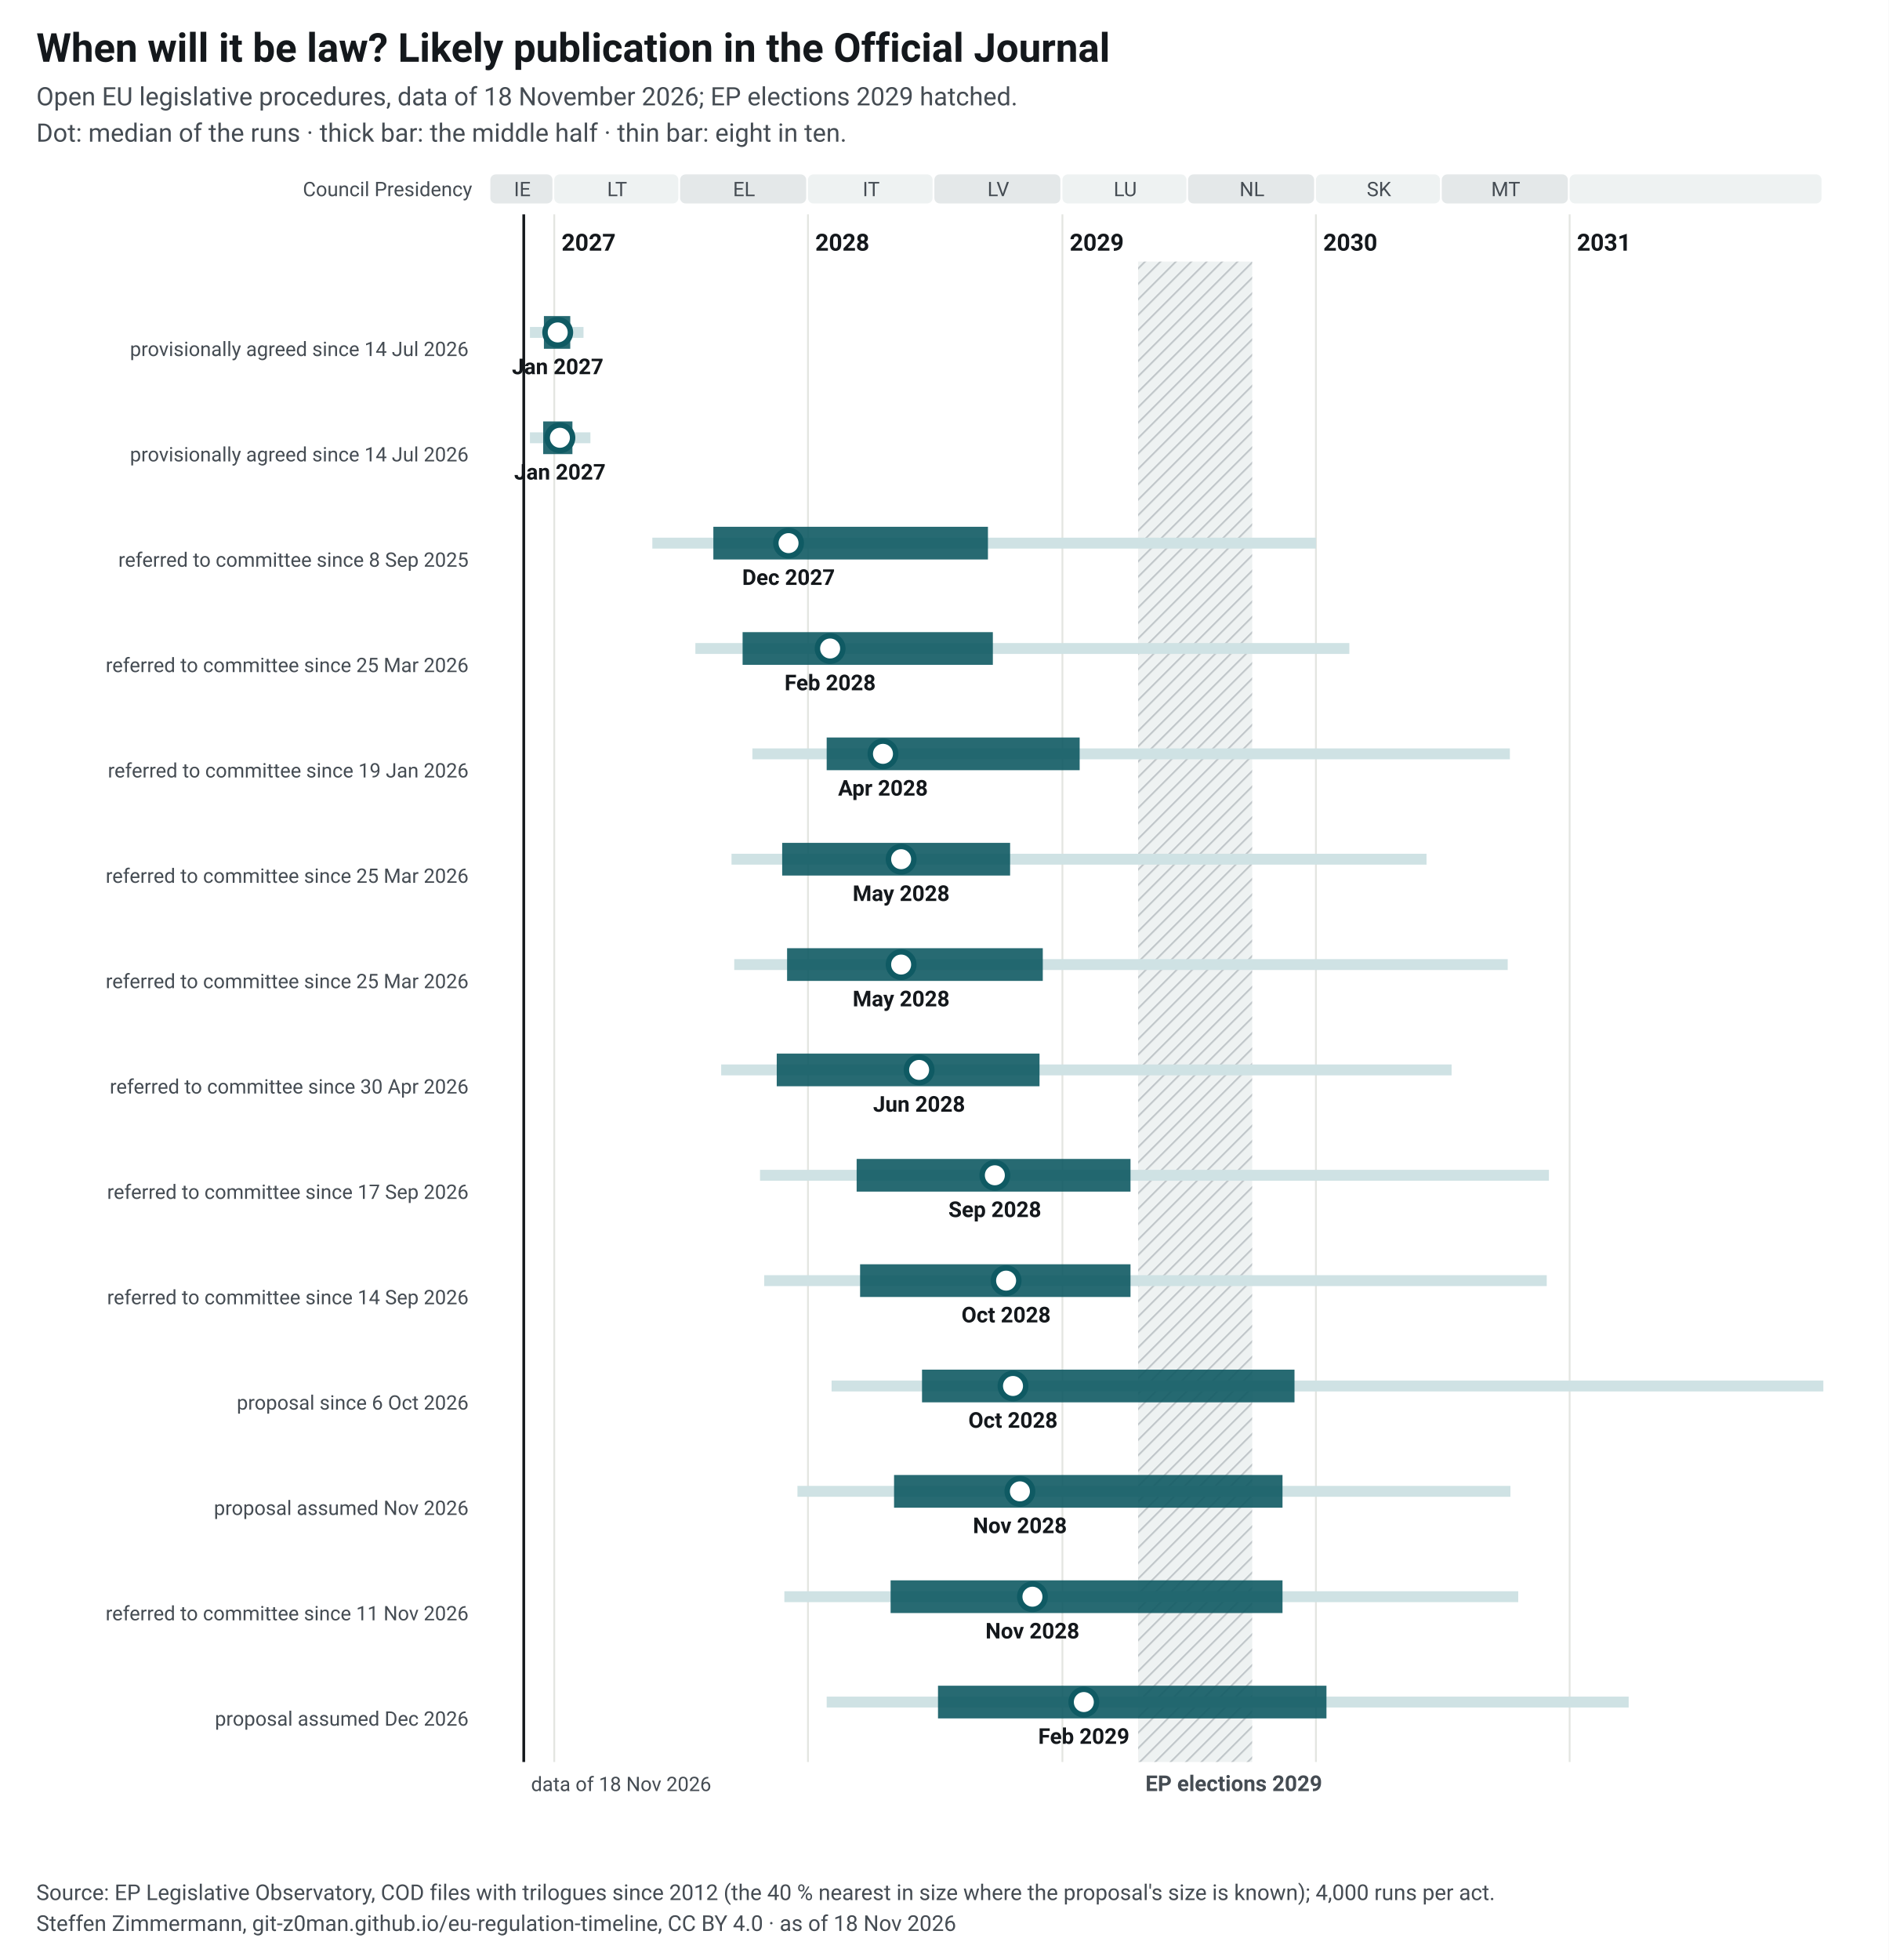
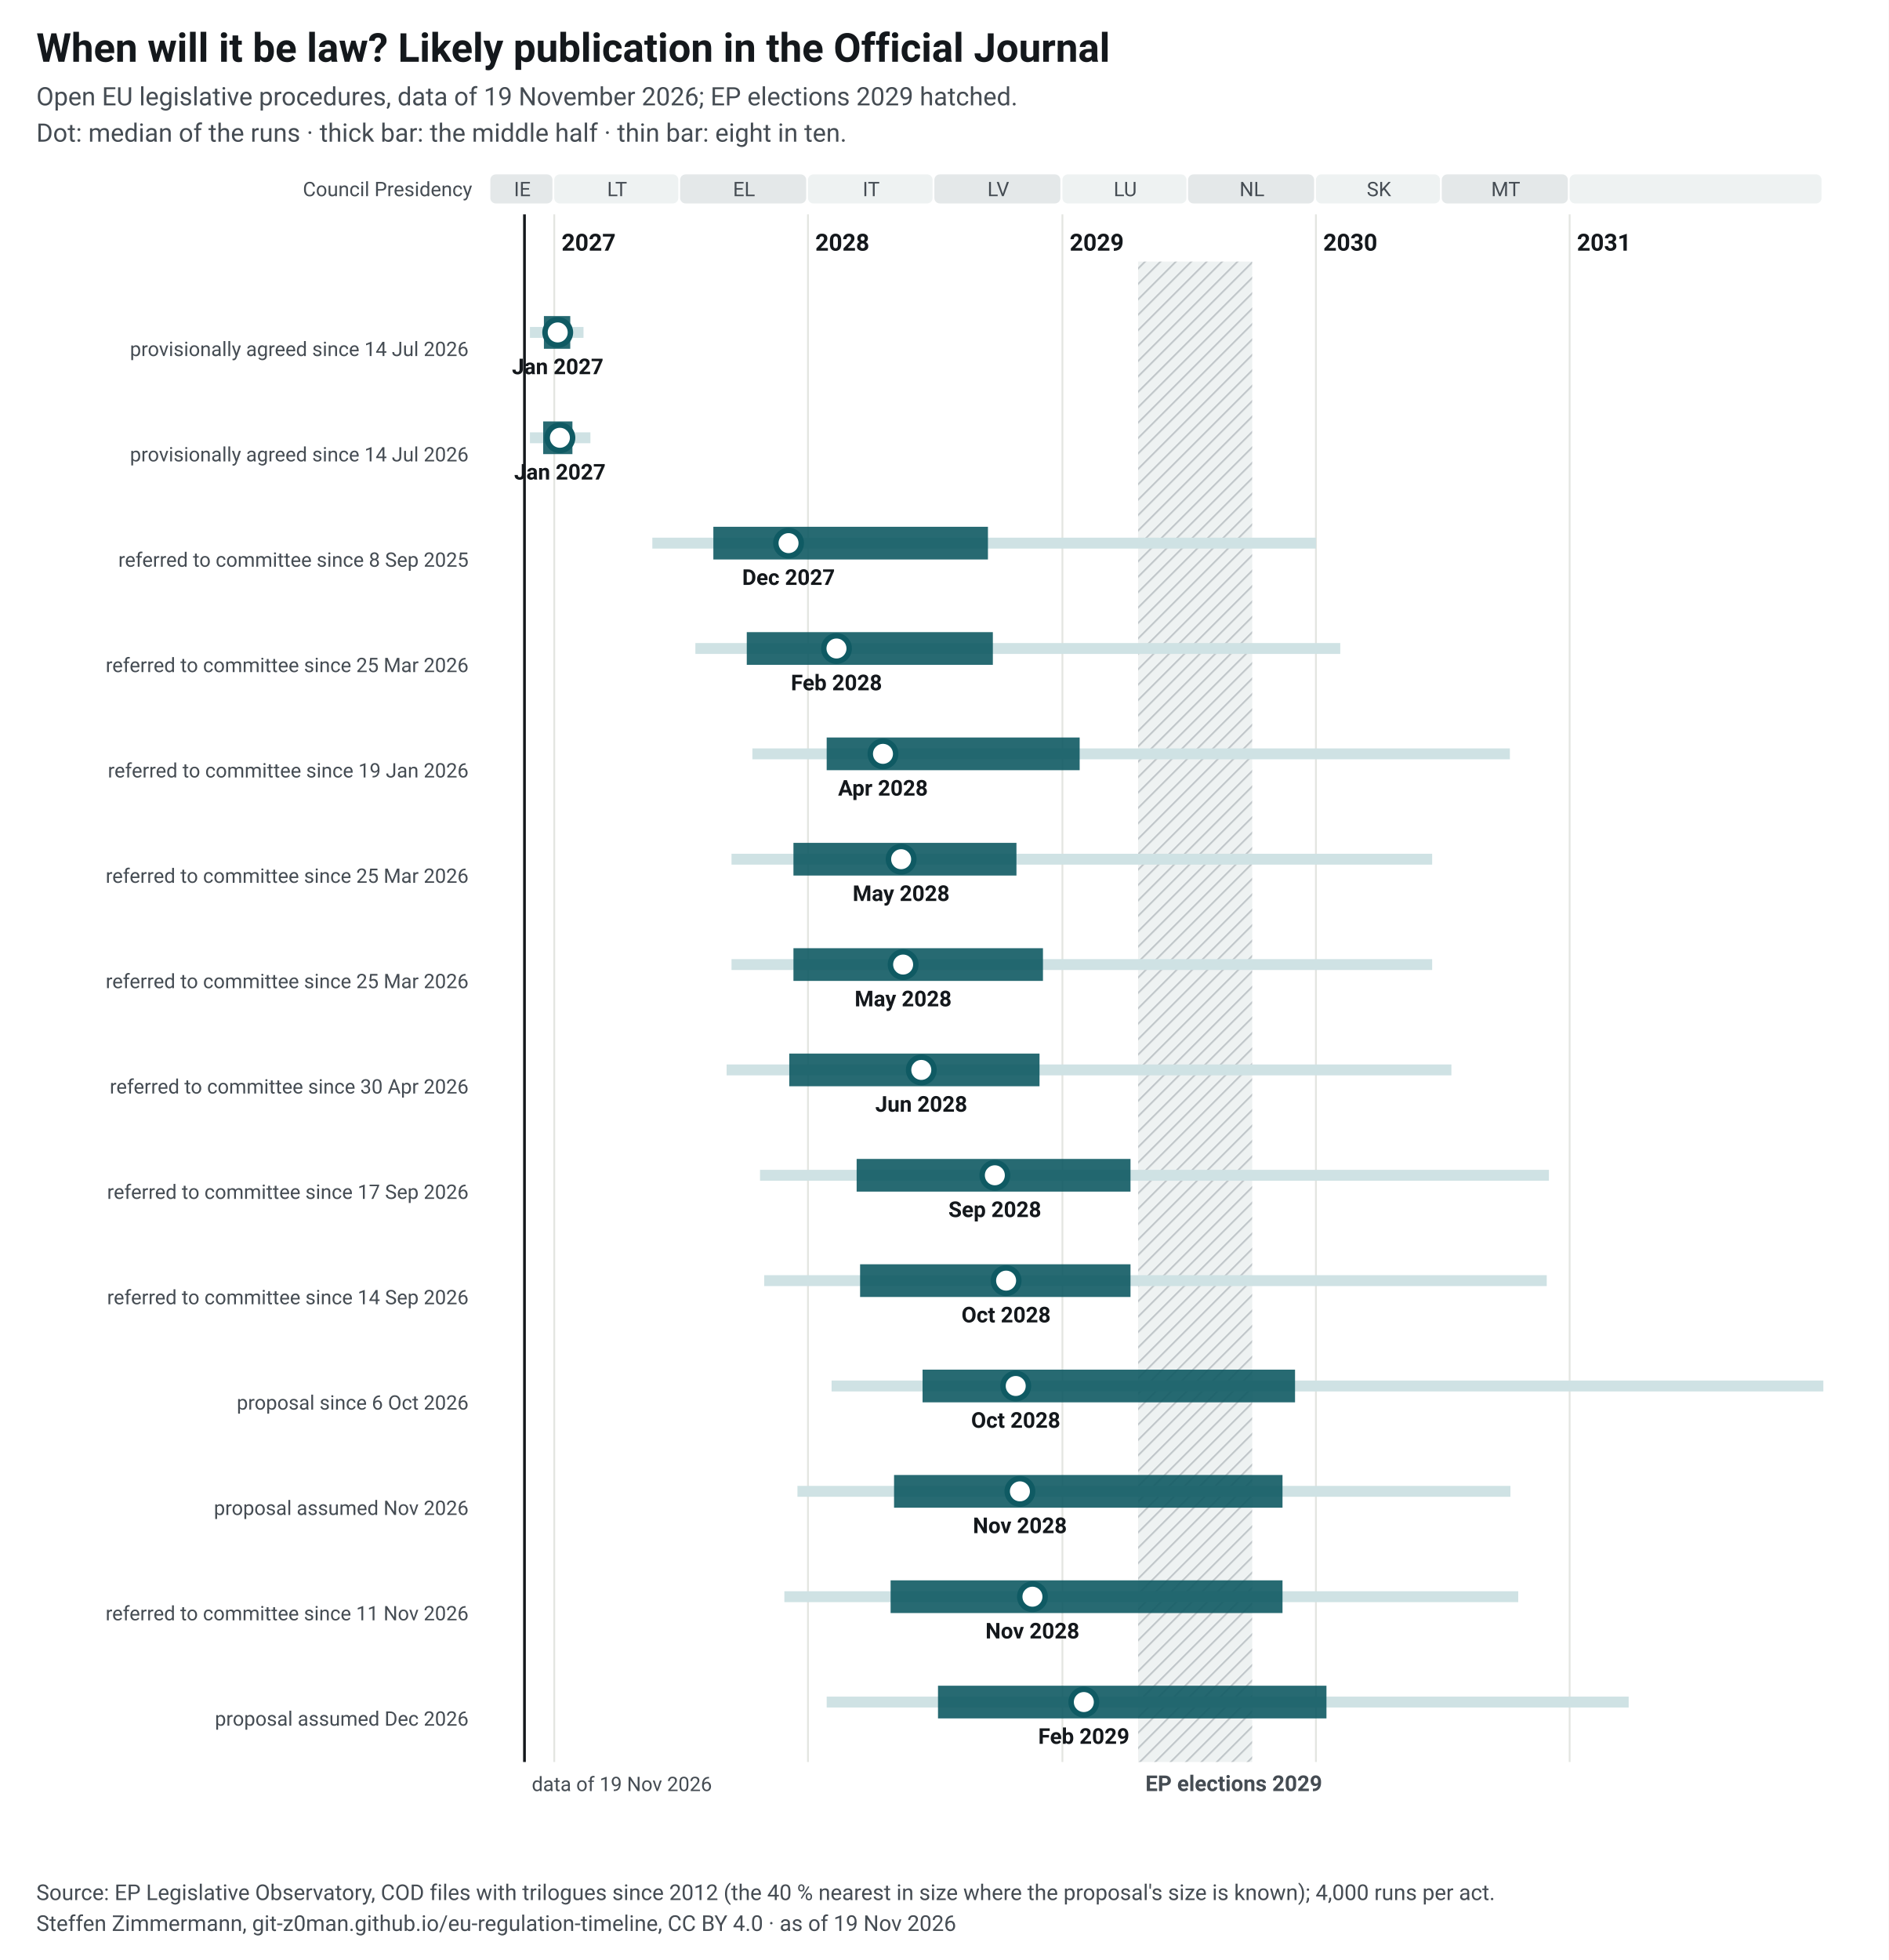
<svg xmlns="http://www.w3.org/2000/svg" width="1040" height="1079" viewBox="0 0 1040 1079" font-family="&quot;Source Sans 3&quot;, system-ui, -apple-system, Segoe UI, Roboto, Arial, sans-serif" font-size="13">
  <style>.ink{fill:#14181c}.mu{fill:#454c53}.gr{stroke:#e3e5e1;stroke-width:1}.pa{fill:#eef2f2}.pb{fill:#e4e8e9}.hb{fill:#eef2f2}.hl{stroke:#c3c9cc}.wt{fill:#454c53}.pt{fill:#14181c;paint-order:stroke;stroke:#fff;stroke-width:4px;stroke-linejoin:round}.pl{stroke:#14181c}.td{stroke:#14181c;stroke-width:1.5}.b50{fill:#0f5a63;opacity:.9}.b80{fill:#cfe2e4}.med{fill:#fff;stroke:#0f5a63}.fx{fill:#14181c}.ini{fill:#e3eeef;stroke:#6e9195;stroke-width:1}.ini80{fill:#a7b7ba}.inim{stroke:#6e9195;stroke-width:2}.c1{stroke:#0f5a63}.c2{stroke:#454c53;stroke-dasharray:7 4}a text{fill:#0f5a63}.nl-pending{fill:#0f5a63}.nl-adopted{fill:#5b646b}.nl-plan{fill:#fff;stroke:#14181c}.nl-open{fill:none;stroke:#14181c}.nl-q{fill:#14181c}.nl-row{stroke:#e3e5e1;stroke-width:.6}.nl-g-announced{fill:#f1f2f3}.nl-g-pending{fill:#e3eeef}.nl-g-adopted{fill:#eef2f2}</style>
  <rect width="1040" height="1079" fill="#fff" />
  <text x="20" y="34" font-size="22" font-weight="700" class="ink">When will it be law? Likely publication in the Official Journal</text>
-   <text x="20" y="58" font-size="14" class="mu">Open EU legislative procedures, data of 18 November 2026; EP elections 2029 hatched.</text>
+   <text x="20" y="58" font-size="14" class="mu">Open EU legislative procedures, data of 19 November 2026; EP elections 2029 hatched.</text>
  <text x="20" y="78" font-size="14" class="mu">Dot: median of the runs · thick bar: the middle half · thin bar: eight in ten.</text>
  <g transform="translate(20,92)">
    <defs>
      <pattern id="hatch-32" width="6" height="6" patternUnits="userSpaceOnUse" patternTransform="rotate(45)">
        <rect width="6" height="6" class="hb" />
        <line x1="0" y1="0" x2="0" y2="6" class="hl" stroke-width="2" />
      </pattern>
    </defs>
    <rect x="250.0" y="4" width="34.2" height="16" rx="3" class="pb" data-tip="Council Presidency: IE, Jul 2026 to Dec 2026" />
    <text x="267.6" y="16" text-anchor="middle" font-size="11" class="mu">IE</text>
    <rect x="285.2" y="4" width="68.3" height="16" rx="3" class="pa" data-tip="Council Presidency: LT, Jan 2027 to Jun 2027" />
    <text x="319.8" y="16" text-anchor="middle" font-size="11" class="mu">LT</text>
    <rect x="354.5" y="4" width="69.4" height="16" rx="3" class="pb" data-tip="Council Presidency: EL, Jul 2027 to Dec 2027" />
    <text x="389.7" y="16" text-anchor="middle" font-size="11" class="mu">EL</text>
    <rect x="424.9" y="4" width="68.6" height="16" rx="3" class="pa" data-tip="Council Presidency: IT, Jan 2028 to Jun 2028" />
    <text x="459.7" y="16" text-anchor="middle" font-size="11" class="mu">IT</text>
    <rect x="494.5" y="4" width="69.4" height="16" rx="3" class="pb" data-tip="Council Presidency: LV, Jul 2028 to Dec 2028" />
    <text x="529.7" y="16" text-anchor="middle" font-size="11" class="mu">LV</text>
    <rect x="565.0" y="4" width="68.3" height="16" rx="3" class="pa" data-tip="Council Presidency: LU, Jan 2029 to Jun 2029" />
    <text x="599.6" y="16" text-anchor="middle" font-size="11" class="mu">LU</text>
    <rect x="634.2" y="4" width="69.4" height="16" rx="3" class="pb" data-tip="Council Presidency: NL, Jul 2029 to Dec 2029" />
    <text x="669.4" y="16" text-anchor="middle" font-size="11" class="mu">NL</text>
    <rect x="704.6" y="4" width="68.3" height="16" rx="3" class="pa" data-tip="Council Presidency: SK, Jan 2030 to Jun 2030" />
    <text x="739.3" y="16" text-anchor="middle" font-size="11" class="mu">SK</text>
    <rect x="773.9" y="4" width="69.4" height="16" rx="3" class="pb" data-tip="Council Presidency: MT, Jul 2030 to Dec 2030" />
    <text x="809.1" y="16" text-anchor="middle" font-size="11" class="mu">MT</text>
    <rect x="844.3" y="4" width="138.7" height="16" rx="3" class="pa" data-tip="Council Presidency: not decided, Jan 2031 to Dec 2031" />
    <text x="914.2" y="16" text-anchor="middle" font-size="11" class="mu" />
    <line x1="285.2" y1="26" x2="285.2" y2="878" class="gr" />
    <text x="289.2" y="46" font-weight="600" class="ink">2027</text>
    <line x1="424.9" y1="26" x2="424.9" y2="878" class="gr" />
    <text x="428.9" y="46" font-weight="600" class="ink">2028</text>
    <line x1="565.0" y1="26" x2="565.0" y2="878" class="gr" />
    <text x="569.0" y="46" font-weight="600" class="ink">2029</text>
    <line x1="704.6" y1="26" x2="704.6" y2="878" class="gr" />
    <text x="708.6" y="46" font-weight="600" class="ink">2030</text>
    <line x1="844.3" y1="26" x2="844.3" y2="878" class="gr" />
    <text x="848.3" y="46" font-weight="600" class="ink">2031</text>
    <rect x="606.7" y="52" width="62.8" height="826" fill="url(#hatch-32)" data-tip="European elections 2029: Parliament does no legislative work from its last session in April until the new committees vote again in October (assumption, as in 2024; the dates are not set yet)." />
    <text x="610.7" y="894" font-size="12" font-weight="600" class="wt">EP elections 2029</text>
    <text x="240" y="16" text-anchor="end" font-size="11" class="mu">Council Presidency</text>
-     <line x1="268.4" y1="26" x2="268.4" y2="878" class="td" />
-     <text x="272.4" y="894" font-size="11" class="mu">data of 18 Nov 2026</text>
+     <line x1="268.8" y1="26" x2="268.8" y2="878" class="td" />
+     <text x="272.8" y="894" font-size="11" class="mu">data of 19 Nov 2026</text>
    <text x="238" y="88.0" text-anchor="end" font-weight="600" class="ink lnk" />
    <text x="238" y="104.0" text-anchor="end" font-size="11" class="mu">provisionally agreed since 14 Jul 2026</text>
    <rect x="271.8" y="88.0" width="29.5" height="6" class="b80" data-tip="Omnibus IV – Digitalisation and common specifications (Regulation): median Jan 2027; half of the runs Dec 2026 to Jan 2027; eight in ten Nov 2026 to Feb 2027" />
    <rect x="279.5" y="82.0" width="14.5" height="18" class="b50" data-tip="Omnibus IV – Digitalisation and common specifications (Regulation): median Jan 2027; half of the runs Dec 2026 to Jan 2027; eight in ten Nov 2026 to Feb 2027" />
    <circle cx="287.1" cy="91.0" r="7" class="med" stroke-width="3" data-tip="Omnibus IV – Digitalisation and common specifications (Regulation): median Jan 2027; half of the runs Dec 2026 to Jan 2027; eight in ten Nov 2026 to Feb 2027" />
    <text x="287.1" y="114.0" text-anchor="middle" font-size="12" font-weight="600" class="ink">Jan 2027</text>
    <text x="238" y="146.0" text-anchor="end" font-weight="600" class="ink lnk" />
    <text x="238" y="162.0" text-anchor="end" font-size="11" class="mu">provisionally agreed since 14 Jul 2026</text>
    <rect x="271.8" y="146.0" width="33.3" height="6" class="b80" data-tip="Omnibus IV – Digitalisation and common specifications (Directive): median Jan 2027; half of the runs Dec 2026 to Jan 2027; eight in ten Nov 2026 to Feb 2027" />
    <rect x="279.1" y="140.0" width="16.1" height="18" class="b50" data-tip="Omnibus IV – Digitalisation and common specifications (Directive): median Jan 2027; half of the runs Dec 2026 to Jan 2027; eight in ten Nov 2026 to Feb 2027" />
    <circle cx="288.3" cy="149.0" r="7" class="med" stroke-width="3" data-tip="Omnibus IV – Digitalisation and common specifications (Directive): median Jan 2027; half of the runs Dec 2026 to Jan 2027; eight in ten Nov 2026 to Feb 2027" />
    <text x="288.3" y="172.0" text-anchor="middle" font-size="12" font-weight="600" class="ink">Jan 2027</text>
    <text x="238" y="204.0" text-anchor="end" font-weight="600" class="ink lnk" />
    <text x="238" y="220.0" text-anchor="end" font-size="11" class="mu">referred to committee since 8 Sep 2025</text>
    <rect x="339.2" y="204.0" width="365.5" height="6" class="b80" data-tip="EU Space Act: median Dec 2027; half of the runs Aug 2027 to Sep 2028; eight in ten May 2027 to Jan 2030" />
    <rect x="372.8" y="198.0" width="151.2" height="18" class="b50" data-tip="EU Space Act: median Dec 2027; half of the runs Aug 2027 to Sep 2028; eight in ten May 2027 to Jan 2030" />
    <circle cx="414.2" cy="207.0" r="7" class="med" stroke-width="3" data-tip="EU Space Act: median Dec 2027; half of the runs Aug 2027 to Sep 2028; eight in ten May 2027 to Jan 2030" />
    <text x="414.2" y="230.0" text-anchor="middle" font-size="12" font-weight="600" class="ink">Dec 2027</text>
    <text x="238" y="262.0" text-anchor="end" font-weight="600" class="ink lnk" />
    <text x="238" y="278.0" text-anchor="end" font-size="11" class="mu">referred to committee since 25 Mar 2026</text>
-     <rect x="362.9" y="262.0" width="360.1" height="6" class="b80" data-tip="NIS-2 amendment: median Feb 2028; half of the runs Sep 2027 to Sep 2028; eight in ten Jul 2027 to Feb 2030" />
-     <rect x="388.9" y="256.0" width="137.8" height="18" class="b50" data-tip="NIS-2 amendment: median Feb 2028; half of the runs Sep 2027 to Sep 2028; eight in ten Jul 2027 to Feb 2030" />
-     <circle cx="437.1" cy="265.0" r="7" class="med" stroke-width="3" data-tip="NIS-2 amendment: median Feb 2028; half of the runs Sep 2027 to Sep 2028; eight in ten Jul 2027 to Feb 2030" />
-     <text x="437.1" y="288.0" text-anchor="middle" font-size="12" font-weight="600" class="ink">Feb 2028</text>
+     <rect x="362.9" y="262.0" width="355.1" height="6" class="b80" data-tip="NIS-2 amendment: median Feb 2028; half of the runs Oct 2027 to Sep 2028; eight in ten Jul 2027 to Feb 2030" />
+     <rect x="391.2" y="256.0" width="135.5" height="18" class="b50" data-tip="NIS-2 amendment: median Feb 2028; half of the runs Oct 2027 to Sep 2028; eight in ten Jul 2027 to Feb 2030" />
+     <circle cx="440.6" cy="265.0" r="7" class="med" stroke-width="3" data-tip="NIS-2 amendment: median Feb 2028; half of the runs Oct 2027 to Sep 2028; eight in ten Jul 2027 to Feb 2030" />
+     <text x="440.6" y="288.0" text-anchor="middle" font-size="12" font-weight="600" class="ink">Feb 2028</text>
    <text x="238" y="320.0" text-anchor="end" font-weight="600" class="ink lnk" />
    <text x="238" y="336.0" text-anchor="end" font-size="11" class="mu">referred to committee since 19 Jan 2026</text>
    <rect x="394.3" y="320.0" width="417.1" height="6" class="b80" data-tip="Digital Omnibus: median Apr 2028; half of the runs Jan 2028 to Jan 2029; eight in ten Oct 2027 to Oct 2030" />
    <rect x="435.2" y="314.0" width="139.3" height="18" class="b50" data-tip="Digital Omnibus: median Apr 2028; half of the runs Jan 2028 to Jan 2029; eight in ten Oct 2027 to Oct 2030" />
    <circle cx="466.2" cy="323.0" r="7" class="med" stroke-width="3" data-tip="Digital Omnibus: median Apr 2028; half of the runs Jan 2028 to Jan 2029; eight in ten Oct 2027 to Oct 2030" />
    <text x="466.2" y="346.0" text-anchor="middle" font-size="12" font-weight="600" class="ink">Apr 2028</text>
    <text x="238" y="378.0" text-anchor="end" font-weight="600" class="ink lnk" />
    <text x="238" y="394.0" text-anchor="end" font-size="11" class="mu">referred to committee since 25 Mar 2026</text>
-     <rect x="382.8" y="378.0" width="382.7" height="6" class="b80" data-tip="Cybersecurity Act 2: median May 2028; half of the runs Nov 2027 to Oct 2028; eight in ten Sep 2027 to Jun 2030" />
-     <rect x="410.7" y="372.0" width="125.5" height="18" class="b50" data-tip="Cybersecurity Act 2: median May 2028; half of the runs Nov 2027 to Oct 2028; eight in ten Sep 2027 to Jun 2030" />
-     <circle cx="476.2" cy="381.0" r="7" class="med" stroke-width="3" data-tip="Cybersecurity Act 2: median May 2028; half of the runs Nov 2027 to Oct 2028; eight in ten Sep 2027 to Jun 2030" />
+     <rect x="382.8" y="378.0" width="385.8" height="6" class="b80" data-tip="MDR/IVDR simplification: median May 2028; half of the runs Dec 2027 to Oct 2028; eight in ten Sep 2027 to Jun 2030" />
+     <rect x="416.9" y="372.0" width="122.8" height="18" class="b50" data-tip="MDR/IVDR simplification: median May 2028; half of the runs Dec 2027 to Oct 2028; eight in ten Sep 2027 to Jun 2030" />
+     <circle cx="476.2" cy="381.0" r="7" class="med" stroke-width="3" data-tip="MDR/IVDR simplification: median May 2028; half of the runs Dec 2027 to Oct 2028; eight in ten Sep 2027 to Jun 2030" />
    <text x="476.2" y="404.0" text-anchor="middle" font-size="12" font-weight="600" class="ink">May 2028</text>
    <text x="238" y="436.0" text-anchor="end" font-weight="600" class="ink lnk" />
    <text x="238" y="452.0" text-anchor="end" font-size="11" class="mu">referred to committee since 25 Mar 2026</text>
-     <rect x="384.3" y="436.0" width="425.9" height="6" class="b80" data-tip="MDR/IVDR simplification: median May 2028; half of the runs Dec 2027 to Dec 2028; eight in ten Sep 2027 to Oct 2030" />
-     <rect x="413.4" y="430.0" width="140.8" height="18" class="b50" data-tip="MDR/IVDR simplification: median May 2028; half of the runs Dec 2027 to Dec 2028; eight in ten Sep 2027 to Oct 2030" />
-     <circle cx="476.2" cy="439.0" r="7" class="med" stroke-width="3" data-tip="MDR/IVDR simplification: median May 2028; half of the runs Dec 2027 to Dec 2028; eight in ten Sep 2027 to Oct 2030" />
-     <text x="476.2" y="462.0" text-anchor="middle" font-size="12" font-weight="600" class="ink">May 2028</text>
+     <rect x="382.8" y="436.0" width="385.8" height="6" class="b80" data-tip="Cybersecurity Act 2: median May 2028; half of the runs Dec 2027 to Dec 2028; eight in ten Sep 2027 to Jun 2030" />
+     <rect x="416.9" y="430.0" width="137.4" height="18" class="b50" data-tip="Cybersecurity Act 2: median May 2028; half of the runs Dec 2027 to Dec 2028; eight in ten Sep 2027 to Jun 2030" />
+     <circle cx="477.3" cy="439.0" r="7" class="med" stroke-width="3" data-tip="Cybersecurity Act 2: median May 2028; half of the runs Dec 2027 to Dec 2028; eight in ten Sep 2027 to Jun 2030" />
+     <text x="477.3" y="462.0" text-anchor="middle" font-size="12" font-weight="600" class="ink">May 2028</text>
    <text x="238" y="494.0" text-anchor="end" font-weight="600" class="ink lnk" />
    <text x="238" y="510.0" text-anchor="end" font-size="11" class="mu">referred to committee since 30 Apr 2026</text>
-     <rect x="377.1" y="494.0" width="402.2" height="6" class="b80" data-tip="Industrial Accelerator Act: median Jun 2028; half of the runs Nov 2027 to Nov 2028; eight in ten Aug 2027 to Jul 2030" />
-     <rect x="407.7" y="488.0" width="144.7" height="18" class="b50" data-tip="Industrial Accelerator Act: median Jun 2028; half of the runs Nov 2027 to Nov 2028; eight in ten Aug 2027 to Jul 2030" />
-     <circle cx="486.1" cy="497.0" r="7" class="med" stroke-width="3" data-tip="Industrial Accelerator Act: median Jun 2028; half of the runs Nov 2027 to Nov 2028; eight in ten Aug 2027 to Jul 2030" />
-     <text x="486.1" y="520.0" text-anchor="middle" font-size="12" font-weight="600" class="ink">Jun 2028</text>
+     <rect x="380.1" y="494.0" width="399.1" height="6" class="b80" data-tip="Industrial Accelerator Act: median Jun 2028; half of the runs Dec 2027 to Nov 2028; eight in ten Sep 2027 to Jul 2030" />
+     <rect x="414.6" y="488.0" width="137.8" height="18" class="b50" data-tip="Industrial Accelerator Act: median Jun 2028; half of the runs Dec 2027 to Nov 2028; eight in ten Sep 2027 to Jul 2030" />
+     <circle cx="487.3" cy="497.0" r="7" class="med" stroke-width="3" data-tip="Industrial Accelerator Act: median Jun 2028; half of the runs Dec 2027 to Nov 2028; eight in ten Sep 2027 to Jul 2030" />
+     <text x="487.3" y="520.0" text-anchor="middle" font-size="12" font-weight="600" class="ink">Jun 2028</text>
    <text x="238" y="552.0" text-anchor="end" font-weight="600" class="ink lnk" />
    <text x="238" y="568.0" text-anchor="end" font-size="11" class="mu">referred to committee since 17 Sep 2026</text>
    <rect x="398.5" y="552.0" width="434.4" height="6" class="b80" data-tip="Cloud and AI Development Act: median Sep 2028; half of the runs Mar 2028 to Apr 2029; eight in ten Oct 2027 to Dec 2030" />
    <rect x="451.7" y="546.0" width="150.8" height="18" class="b50" data-tip="Cloud and AI Development Act: median Sep 2028; half of the runs Mar 2028 to Apr 2029; eight in ten Oct 2027 to Dec 2030" />
    <circle cx="527.8" cy="555.0" r="7" class="med" stroke-width="3" data-tip="Cloud and AI Development Act: median Sep 2028; half of the runs Mar 2028 to Apr 2029; eight in ten Oct 2027 to Dec 2030" />
    <text x="527.8" y="578.0" text-anchor="middle" font-size="12" font-weight="600" class="ink">Sep 2028</text>
    <text x="238" y="610.0" text-anchor="end" font-weight="600" class="ink lnk" />
    <text x="238" y="626.0" text-anchor="end" font-size="11" class="mu">referred to committee since 14 Sep 2026</text>
    <rect x="400.8" y="610.0" width="430.9" height="6" class="b80" data-tip="Chips Act 2.0: median Oct 2028; half of the runs Mar 2028 to Apr 2029; eight in ten Oct 2027 to Nov 2030" />
    <rect x="453.6" y="604.0" width="148.9" height="18" class="b50" data-tip="Chips Act 2.0: median Oct 2028; half of the runs Mar 2028 to Apr 2029; eight in ten Oct 2027 to Nov 2030" />
    <circle cx="534.0" cy="613.0" r="7" class="med" stroke-width="3" data-tip="Chips Act 2.0: median Oct 2028; half of the runs Mar 2028 to Apr 2029; eight in ten Oct 2027 to Nov 2030" />
    <text x="534.0" y="636.0" text-anchor="middle" font-size="12" font-weight="600" class="ink">Oct 2028</text>
    <text x="238" y="668.0" text-anchor="end" font-weight="600" class="ink lnk" />
    <text x="238" y="684.0" text-anchor="end" font-size="11" class="mu">proposal since 6 Oct 2026</text>
-     <rect x="437.9" y="668.0" width="546.1" height="6" class="b80" data-tip="New Standardisation Regulation: median Oct 2028; half of the runs Jun 2028 to Dec 2029; eight in ten Feb 2028 to Jan 2032" />
-     <rect x="487.7" y="662.0" width="205.1" height="18" class="b50" data-tip="New Standardisation Regulation: median Oct 2028; half of the runs Jun 2028 to Dec 2029; eight in ten Feb 2028 to Jan 2032" />
-     <circle cx="537.8" cy="671.0" r="7" class="med" stroke-width="3" data-tip="New Standardisation Regulation: median Oct 2028; half of the runs Jun 2028 to Dec 2029; eight in ten Feb 2028 to Jan 2032" />
-     <text x="537.8" y="694.0" text-anchor="middle" font-size="12" font-weight="600" class="ink">Oct 2028</text>
+     <rect x="437.9" y="668.0" width="546.1" height="6" class="b80" data-tip="New Standardisation Regulation: median Oct 2028; half of the runs Jun 2028 to Dec 2029; eight in ten Feb 2028 to Feb 2032" />
+     <rect x="488.0" y="662.0" width="205.1" height="18" class="b50" data-tip="New Standardisation Regulation: median Oct 2028; half of the runs Jun 2028 to Dec 2029; eight in ten Feb 2028 to Feb 2032" />
+     <circle cx="539.3" cy="671.0" r="7" class="med" stroke-width="3" data-tip="New Standardisation Regulation: median Oct 2028; half of the runs Jun 2028 to Dec 2029; eight in ten Feb 2028 to Feb 2032" />
+     <text x="539.3" y="694.0" text-anchor="middle" font-size="12" font-weight="600" class="ink">Oct 2028</text>
    <text x="238" y="726.0" text-anchor="end" font-weight="600" class="ink lnk" />
    <text x="238" y="742.0" text-anchor="end" font-size="11" class="mu">proposal assumed Nov 2026</text>
    <rect x="419.1" y="726.0" width="392.6" height="6" class="b80" data-tip="Quantum Act: median Nov 2028; half of the runs May 2028 to Nov 2029; eight in ten Dec 2027 to Oct 2030" />
    <rect x="472.3" y="720.0" width="213.9" height="18" class="b50" data-tip="Quantum Act: median Nov 2028; half of the runs May 2028 to Nov 2029; eight in ten Dec 2027 to Oct 2030" />
    <circle cx="541.6" cy="729.0" r="7" class="med" stroke-width="3" data-tip="Quantum Act: median Nov 2028; half of the runs May 2028 to Nov 2029; eight in ten Dec 2027 to Oct 2030" />
    <text x="541.6" y="752.0" text-anchor="middle" font-size="12" font-weight="600" class="ink">Nov 2028</text>
    <text x="238" y="784.0" text-anchor="end" font-weight="600" class="ink lnk" />
    <text x="238" y="800.0" text-anchor="end" font-size="11" class="mu">referred to committee since 11 Nov 2026</text>
    <rect x="411.9" y="784.0" width="404.1" height="6" class="b80" data-tip="Public Procurement Act: median Nov 2028; half of the runs Apr 2028 to Nov 2029; eight in ten Nov 2027 to Oct 2030" />
    <rect x="470.4" y="778.0" width="215.8" height="18" class="b50" data-tip="Public Procurement Act: median Nov 2028; half of the runs Apr 2028 to Nov 2029; eight in ten Nov 2027 to Oct 2030" />
    <circle cx="548.5" cy="787.0" r="7" class="med" stroke-width="3" data-tip="Public Procurement Act: median Nov 2028; half of the runs Apr 2028 to Nov 2029; eight in ten Nov 2027 to Oct 2030" />
    <text x="548.5" y="810.0" text-anchor="middle" font-size="12" font-weight="600" class="ink">Nov 2028</text>
    <text x="238" y="842.0" text-anchor="end" font-weight="600" class="ink lnk" />
    <text x="238" y="858.0" text-anchor="end" font-size="11" class="mu">proposal assumed Dec 2026</text>
    <rect x="435.2" y="842.0" width="441.6" height="6" class="b80" data-tip="European Product Act: median Feb 2029; half of the runs Jul 2028 to Jan 2030; eight in ten Jan 2028 to Mar 2031" />
    <rect x="496.5" y="836.0" width="213.9" height="18" class="b50" data-tip="European Product Act: median Feb 2029; half of the runs Jul 2028 to Jan 2030; eight in ten Jan 2028 to Mar 2031" />
    <circle cx="576.8" cy="845.0" r="7" class="med" stroke-width="3" data-tip="European Product Act: median Feb 2029; half of the runs Jul 2028 to Jan 2030; eight in ten Jan 2028 to Mar 2031" />
    <text x="576.8" y="868.0" text-anchor="middle" font-size="12" font-weight="600" class="ink">Feb 2029</text>
  </g>
  <text x="20" y="1046" font-size="12" class="mu">Source: EP Legislative Observatory, COD files with trilogues since 2012 (the 40 % nearest in size where the proposal's size is known); 4,000 runs per act.</text>
-   <text x="20" y="1063" font-size="12" class="mu">Steffen Zimmermann, git-z0man.github.io/eu-regulation-timeline, CC BY 4.0 · as of 18 Nov 2026</text>
+   <text x="20" y="1063" font-size="12" class="mu">Steffen Zimmermann, git-z0man.github.io/eu-regulation-timeline, CC BY 4.0 · as of 19 Nov 2026</text>
</svg>
